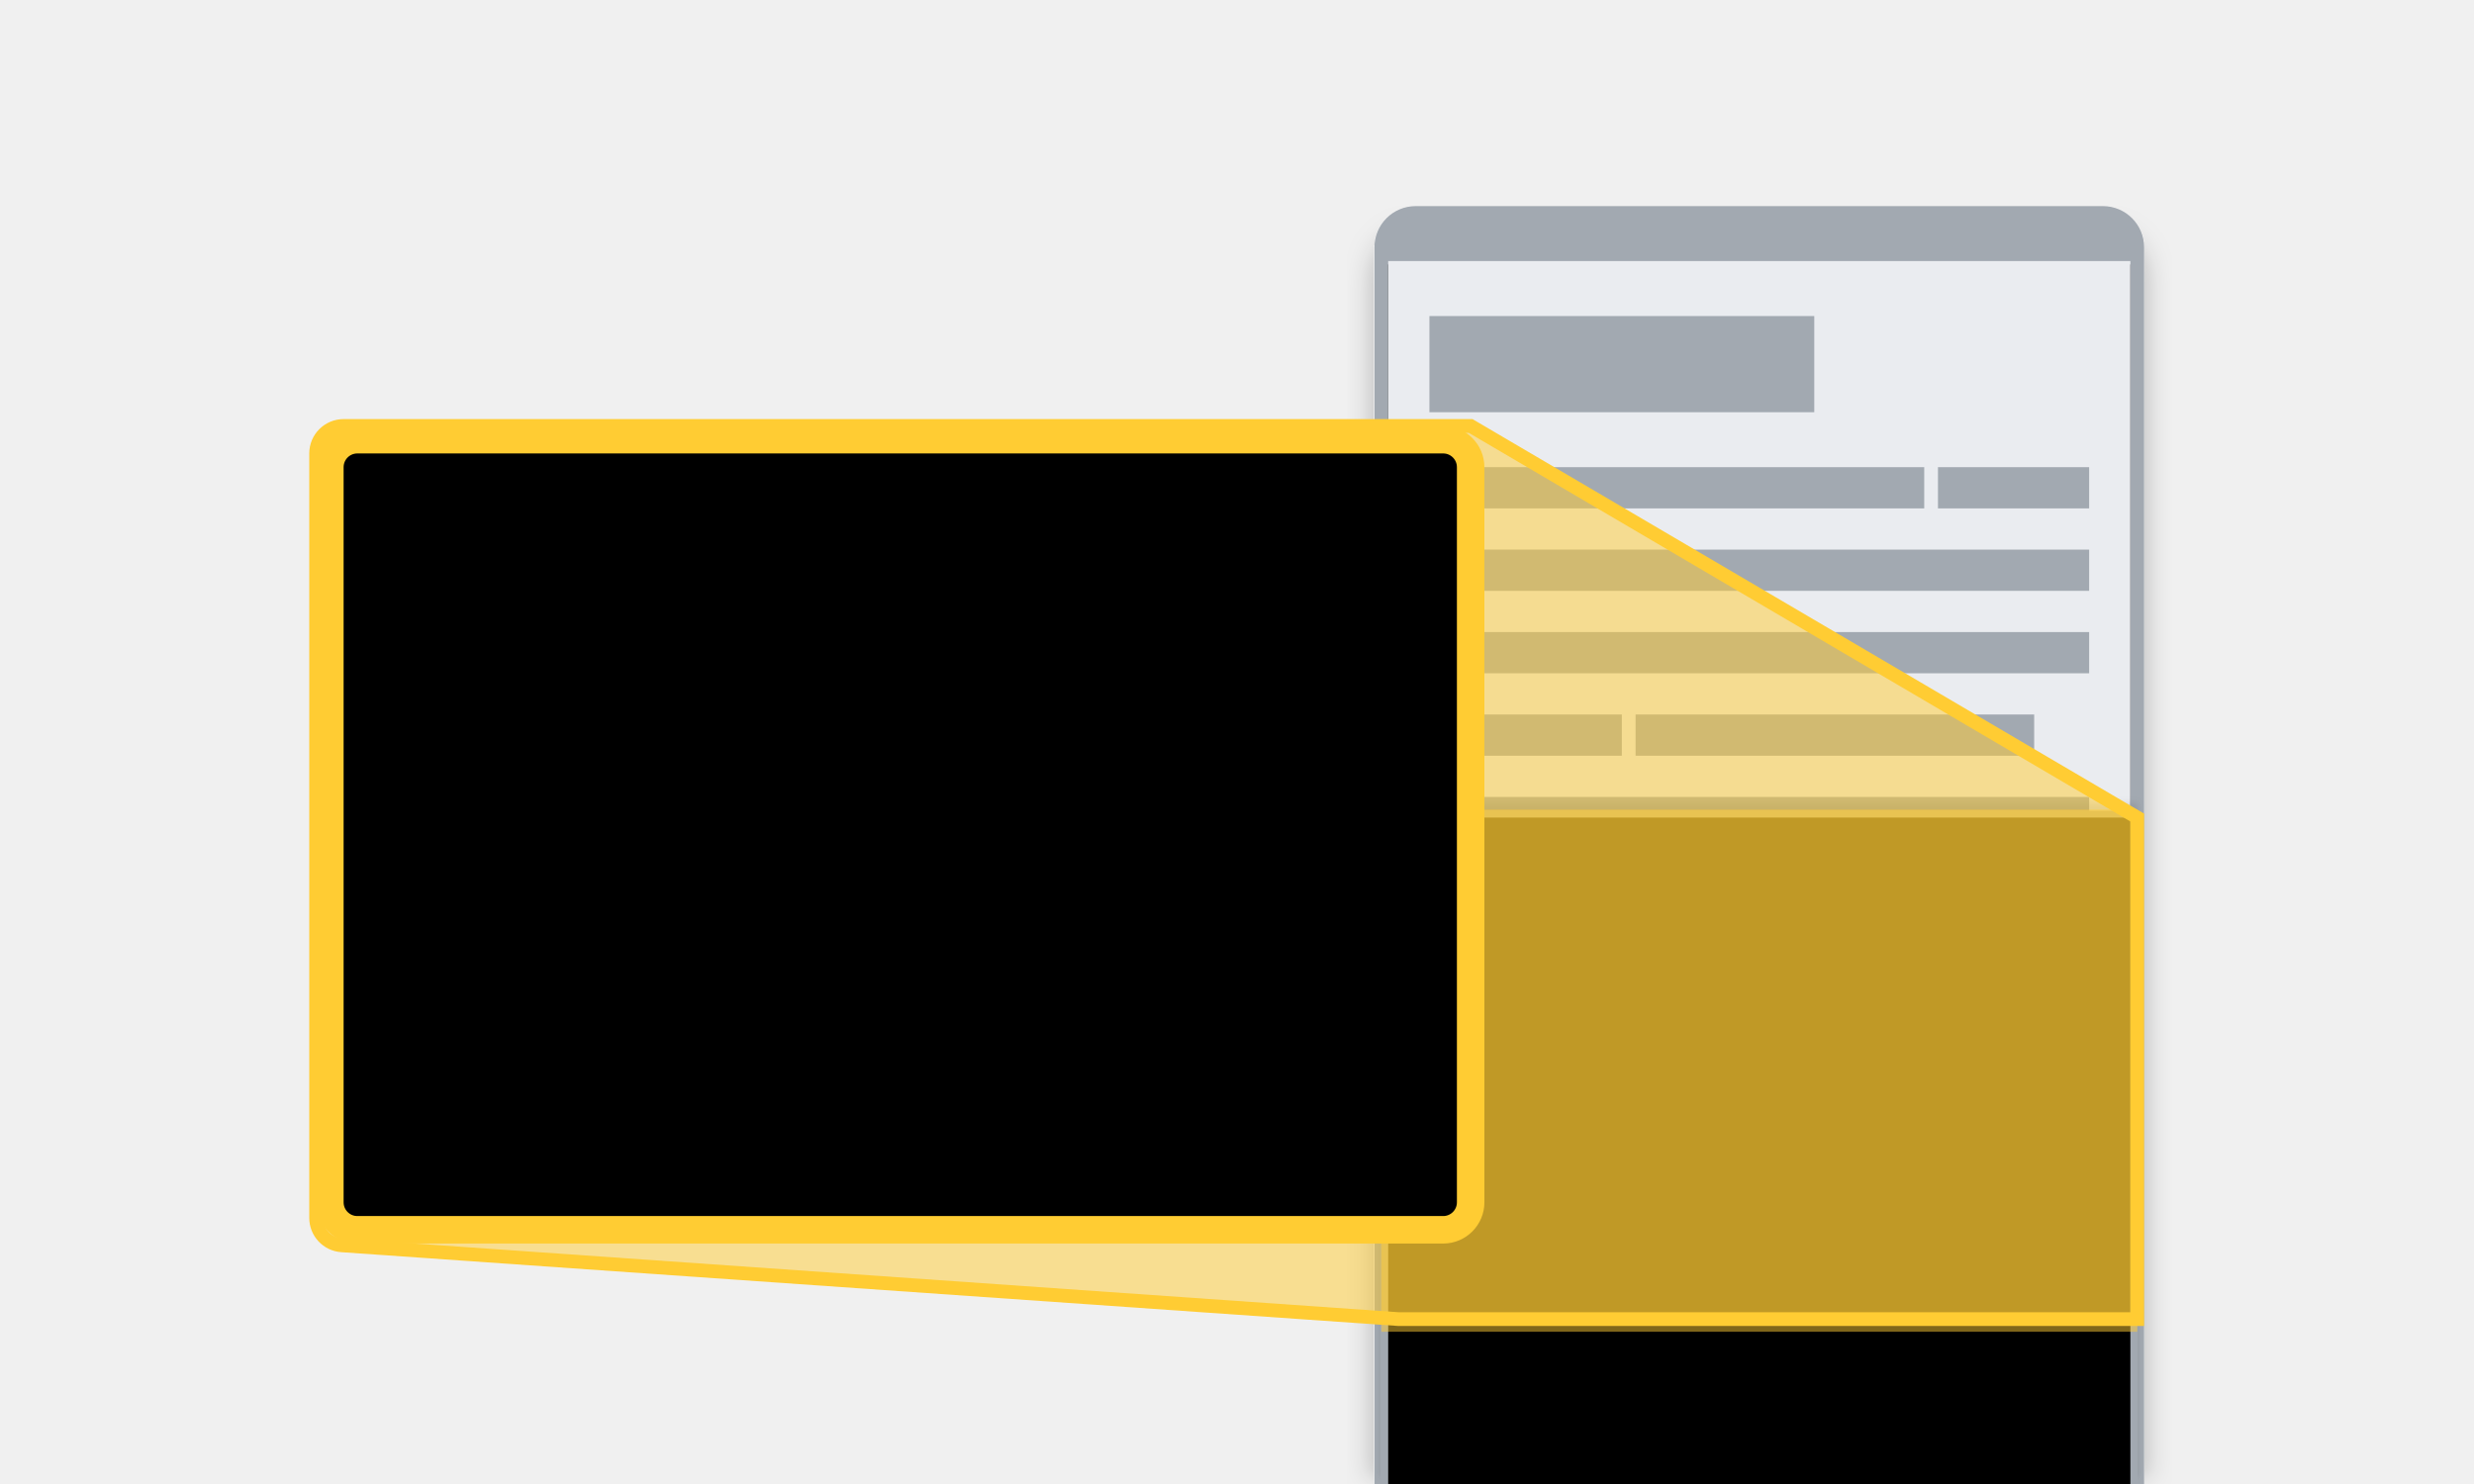
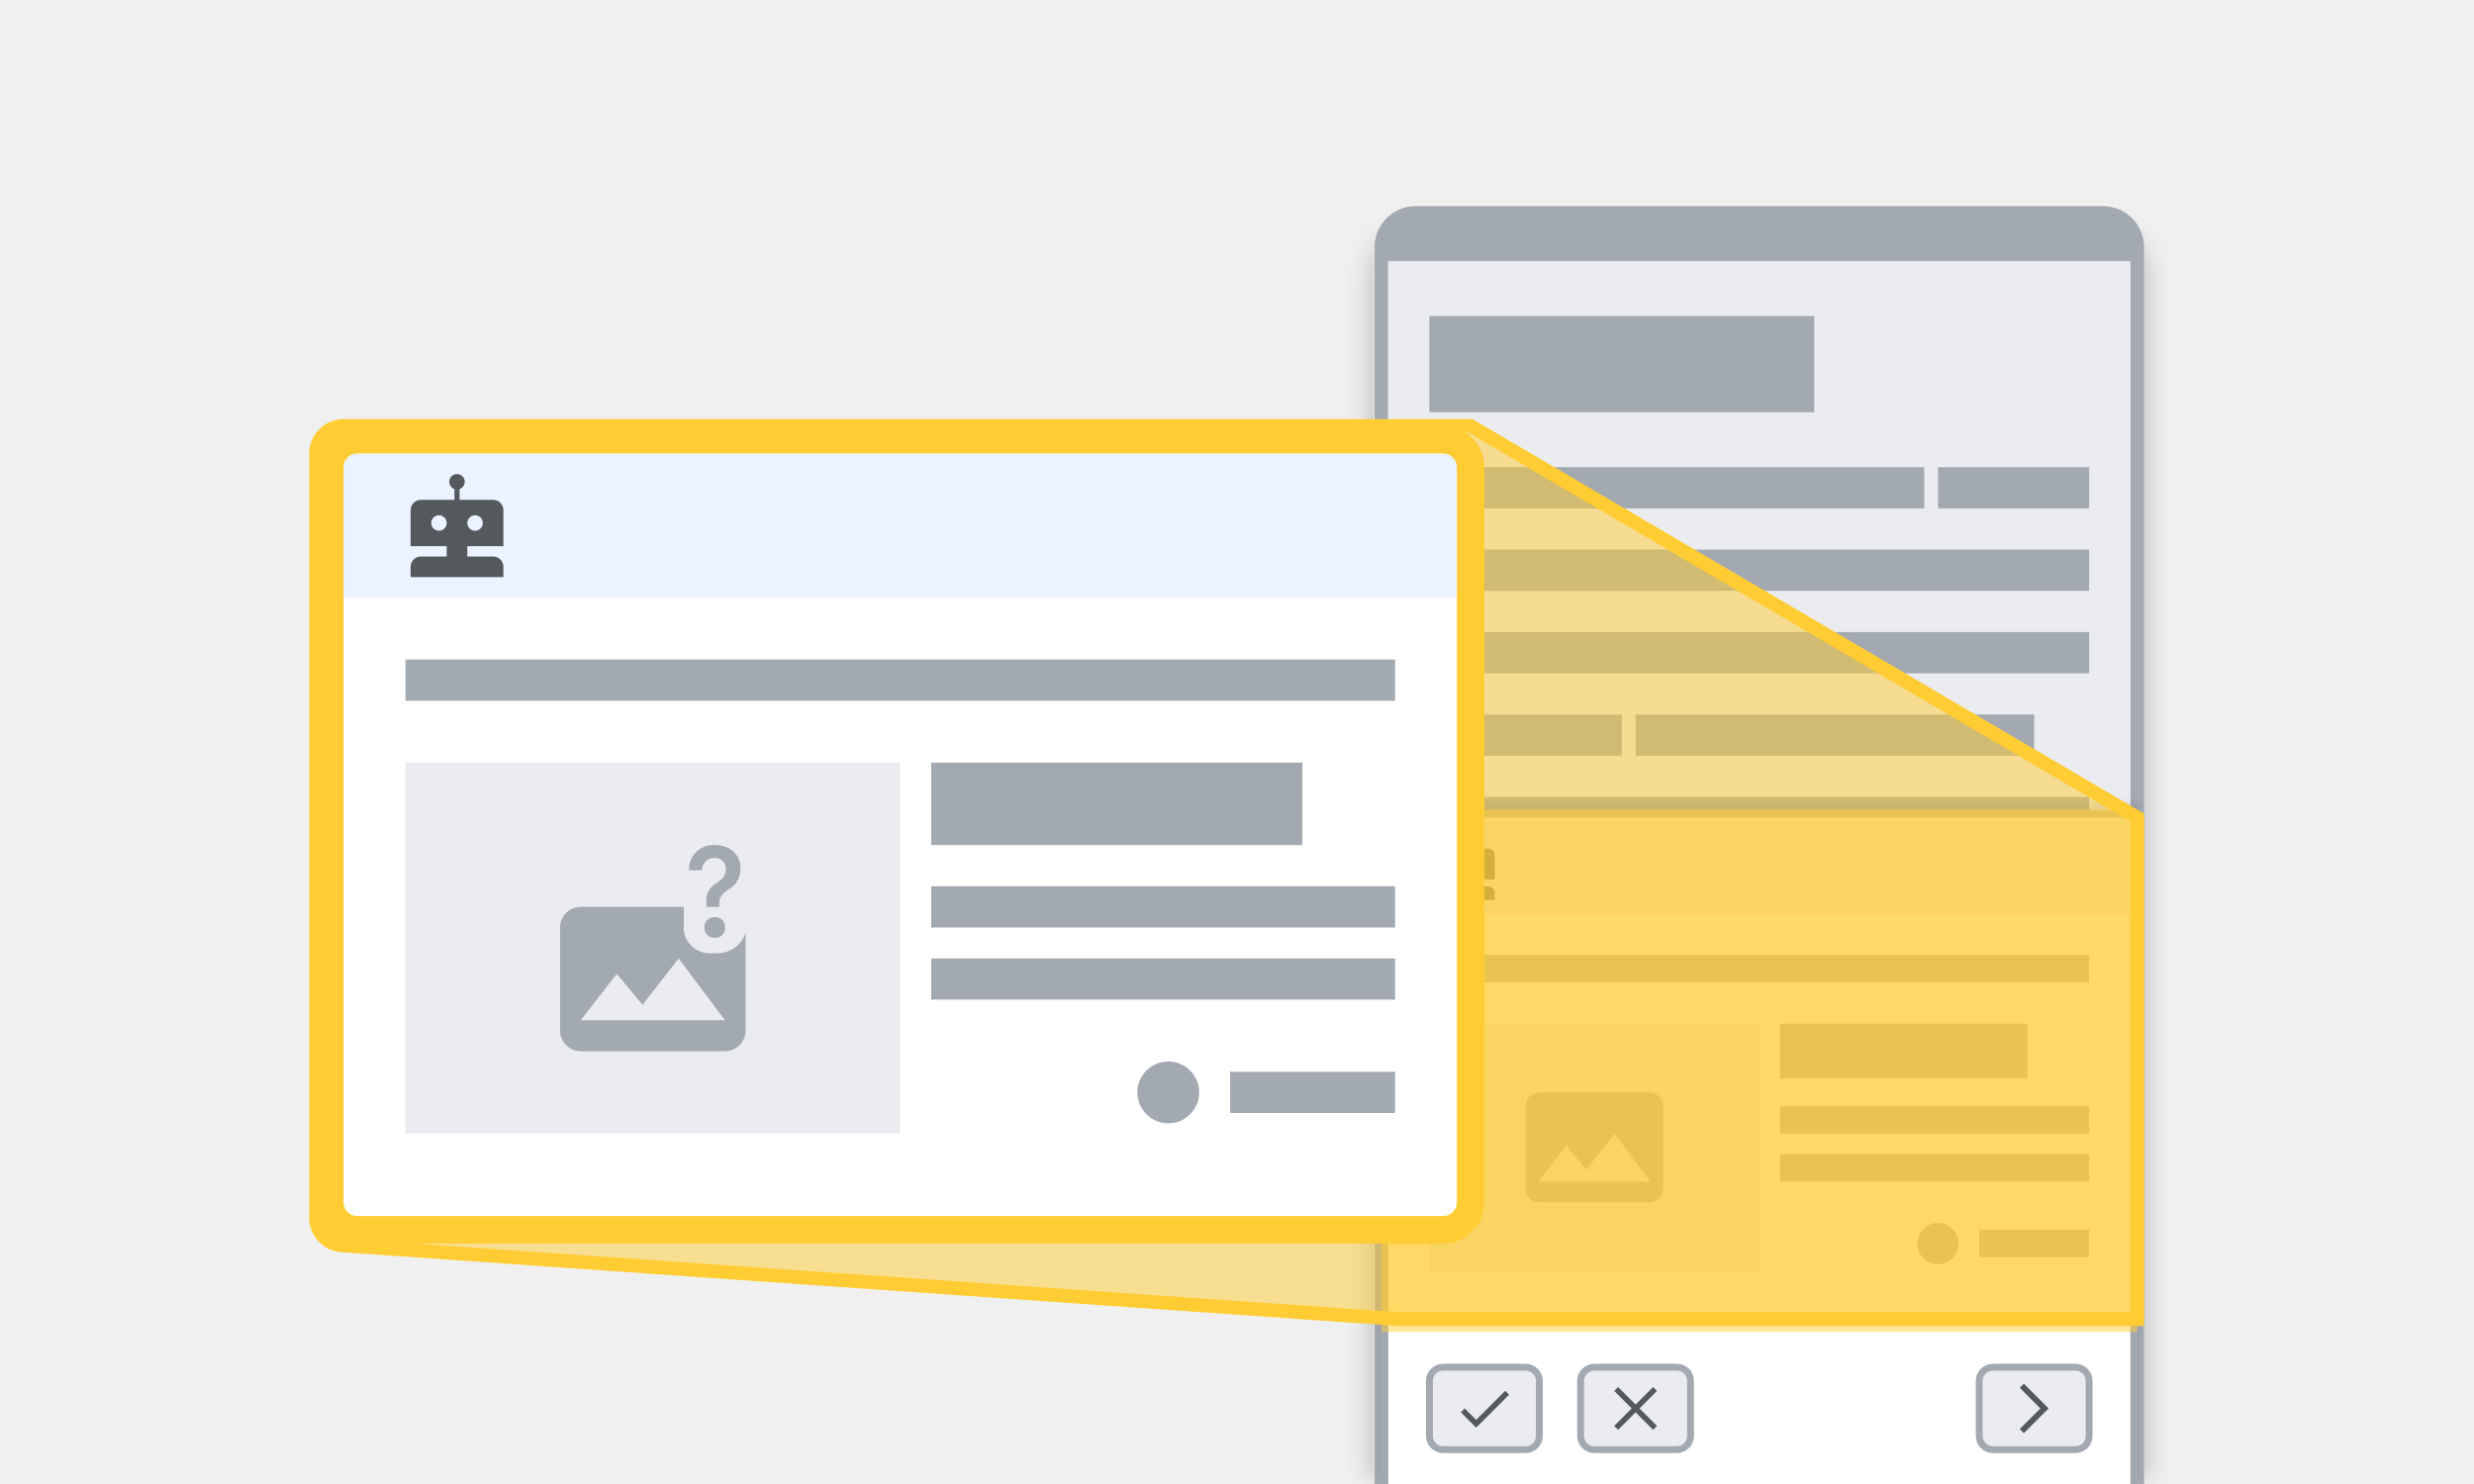
- <svg xmlns="http://www.w3.org/2000/svg" width="360" height="216" viewBox="0 0 360 216">
+ <svg xmlns="http://www.w3.org/2000/svg" width="360" height="216" fill="none" viewBox="0 0 360 216">
  <g clip-path="url(#clip0)">
    <g filter="url(#filter0_d)">
      <rect width="108" height="192" x="202" y="32" fill="#eaecf0" rx="4" />
      <rect width="110" height="194" x="201" y="31" stroke="#a2a9b1" stroke-linecap="square" stroke-width="2" rx="5" />
    </g>
    <path fill="#a2a9b1" stroke="#a2a9b1" stroke-linecap="square" d="M202 36a4 4 0 0 1 4-4h100a4 4 0 0 1 4 4v2H202z" />
    <g clip-path="url(#clip1)">
      <path fill="#eaecf0" d="M202 38h108v82H202z" />
      <path fill="#a2a9b1" d="M208 116h96v6h-96zm0-12h28v6h-28zm30 0h58v6h-58zm-30-12h96v6h-96zm0-12h96v6h-96zm74-12h22v6h-22zm-74 0h72v6h-72zm0-22h56v14h-56z" />
    </g>
    <g filter="url(#filter1_d)">
      <path fill="#fff" d="M202 119h108v98H202z" />
      <path fill="#fff" d="M202 193h108v24H202z" />
      <rect width="16" height="12" x="208" y="199" fill="#eaecf0" stroke="#a2a9b1" stroke-linecap="square" rx="2" />
      <path fill="#54595d" fill-rule="evenodd" d="M214.8 206.668 213.132 205l-.564.564 2.232 2.236 4.8-4.8-.564-.568z" clip-rule="evenodd" />
      <rect width="16" height="12" x="288" y="199" fill="#eaecf0" stroke="#a2a9b1" stroke-linecap="square" rx="2" />
      <path fill="#54595d" fill-rule="evenodd" d="m294.5 201.4-.6.6 3 3-3 3 .6.6 3.6-3.6z" clip-rule="evenodd" />
      <rect width="16" height="12" x="230" y="199" fill="#eaecf0" stroke="#a2a9b1" stroke-linecap="square" rx="2" />
      <path fill="#54595d" fill-rule="evenodd" d="m238.565 204.999 2.546-2.545-.566-.566-2.546 2.546-2.544-2.545-.566.565 2.545 2.545-2.546 2.546.566.565 2.545-2.545 2.547 2.546.565-.565z" clip-rule="evenodd" />
      <path fill="#fff" d="M202 119h108v74H202z" />
      <path fill="#a2a9b1" d="M259 161h45v4h-45zm-51-22h96v4h-96zm51 29h45v4h-45zm0-19h36v8h-36z" />
      <rect width="6" height="6" x="279" y="178" fill="#a2a9b1" rx="3" />
      <path fill="#a2a9b1" d="M288 179h16v4h-16z" />
      <path fill="#eaf3ff" d="M202 119h108v14H202z" />
      <path fill="#eaecf0" d="M208 149h48v36h-48z" />
      <path fill="#a2a9b1" fill-rule="evenodd" d="M240 159h-16a2 2 0 0 0-2 2v12a2 2 0 0 0 2 2h16a2 2 0 0 0 2-2v-12a2 2 0 0 0-2-2m-16.17 13 4.09-5.25 2.92 3.51 4.08-5.26 5.25 7z" clip-rule="evenodd" />
      <path fill="#54595d" fill-rule="evenodd" d="M212.75 123.5h-3.252a1 1 0 0 0-.998.998V128h3.5v1h-2.502a.997.997 0 0 0-.998 1v1h9v-1c0-.553-.447-1-.998-1H214v-1h3.5v-3.502a1 1 0 0 0-.998-.998h-3.252v-1.043a.75.75 0 1 0-.5 0zm2 3a.75.75 0 1 1 0-1.5.75.75 0 0 1 0 1.5m-3.5 0a.75.75 0 1 1 0-1.5.75.75 0 0 1 0 1.5" clip-rule="evenodd" />
      <path stroke="#a2a9b1" stroke-linecap="square" d="M201.5 118.5h109v99h-109z" />
    </g>
    <path fill="#fc3" stroke="#fc3" stroke-linecap="square" d="M202 118.341h-.5v75h109v-75z" opacity=".5" />
    <path fill="#fc3" fill-opacity=".5" stroke="#fc3" stroke-width="2" d="M203.5 192 49.721 181.26A4 4 0 0 1 46 177.27V66a4 4 0 0 1 4-4h164l97 57v73z" />
    <rect width="166" height="115" x="48" y="64" fill="#fff" rx="4" />
    <path fill="#a2a9b1" d="M135.5 129H203v6h-67.5zM59 96h144v6H59zm76.5 43.5H203v6h-67.5zm0-28.5h54v12h-54z" />
    <rect width="9" height="9" x="165.5" y="154.5" fill="#a2a9b1" rx="4.5" />
    <path fill="#a2a9b1" d="M179 156h24v6h-24z" />
    <path fill="#eaf3ff" d="M50 66h162v21H50z" />
    <path fill="#eaecf0" d="M59 111h72v54H59z" />
    <path fill="#a2a9b1" fill-rule="evenodd" d="M103.83 133.498c-.78.049-1.374.72-1.327 1.5a.7.7 0 0 0 0 .188 1.41 1.41 0 0 0 1.5 1.312 1.402 1.402 0 0 0 1.5-1.5 1.403 1.403 0 0 0-1.5-1.5zm3.923-7.102c0-1.98-1.5-3.398-3.705-3.398a4 4 0 0 0-.413 0 3.533 3.533 0 0 0-3.382 3.668h1.905v-.128a1.73 1.73 0 0 1 1.785-1.665h.127a1.573 1.573 0 0 1 1.56 1.605c0 .885-.337 1.358-1.342 2.033a2.88 2.88 0 0 0-1.5 2.88v.607h1.882v-.51c0-.885.3-1.342 1.365-2.032a3.44 3.44 0 0 0 1.718-3.06M84.5 148.5h21l-5.625-7.5-.375-.495-.75-1.005-5.25 6.75-3.75-4.5zm18.771-9.75h1.148a4.28 4.28 0 0 0 4.081-3V150a3 3 0 0 1-3 3h-21a3 3 0 0 1-3-3v-15a3 3 0 0 1 3-3h15v3.375a3.795 3.795 0 0 0 3.771 3.375" clip-rule="evenodd" />
    <path fill="#54595d" fill-rule="evenodd" d="M66.125 72.75h-4.879c-.826 0-1.496.671-1.496 1.497V79.5H65V81h-3.754c-.826 0-1.496.666-1.496 1.5V84h13.5v-1.5c0-.828-.67-1.5-1.496-1.5H68v-1.5h5.25v-5.252c0-.827-.67-1.498-1.496-1.498h-4.879v-1.563a1.125 1.125 0 1 0-.75 0zm3 4.5a1.125 1.125 0 1 1 0-2.25 1.125 1.125 0 0 1 0 2.25m-5.25 0a1.125 1.125 0 1 1 0-2.25 1.125 1.125 0 0 1 0 2.25" clip-rule="evenodd" />
    <rect width="166" height="115" x="48" y="64" stroke="#fc3" stroke-linecap="square" stroke-width="4" rx="4" />
  </g>
  <defs>
    <clipPath id="clip0">
      <path fill="#fff" d="M0 0h360v216H0z" />
    </clipPath>
    <clipPath id="clip1">
      <path fill="#fff" d="M202 38h108v82H202z" />
    </clipPath>
    <filter id="filter0_d" width="120" height="204" x="196" y="30" color-interpolation-filters="sRGB" filterUnits="userSpaceOnUse">
      <feFlood flood-opacity="0" result="BackgroundImageFix" />
      <feColorMatrix in="SourceAlpha" result="hardAlpha" values="0 0 0 0 0 0 0 0 0 0 0 0 0 0 0 0 0 0 127 0" />
      <feOffset dy="4" />
      <feGaussianBlur stdDeviation="2" />
      <feComposite in2="hardAlpha" operator="out" />
      <feColorMatrix values="0 0 0 0 0 0 0 0 0 0 0 0 0 0 0 0 0 0 0.25 0" />
      <feBlend in2="BackgroundImageFix" result="effect1_dropShadow" />
      <feBlend in="SourceGraphic" in2="effect1_dropShadow" result="shape" />
    </filter>
    <filter id="filter1_d" width="112" height="102" x="200" y="116" color-interpolation-filters="sRGB" filterUnits="userSpaceOnUse">
      <feFlood flood-opacity="0" result="BackgroundImageFix" />
      <feColorMatrix in="SourceAlpha" result="hardAlpha" values="0 0 0 0 0 0 0 0 0 0 0 0 0 0 0 0 0 0 127 0" />
      <feOffset dy="-1" />
      <feGaussianBlur stdDeviation=".5" />
      <feComposite in2="hardAlpha" operator="out" />
      <feColorMatrix values="0 0 0 0 0 0 0 0 0 0 0 0 0 0 0 0 0 0 0.1 0" />
      <feBlend in2="BackgroundImageFix" result="effect1_dropShadow" />
      <feBlend in="SourceGraphic" in2="effect1_dropShadow" result="shape" />
    </filter>
  </defs>
</svg>
